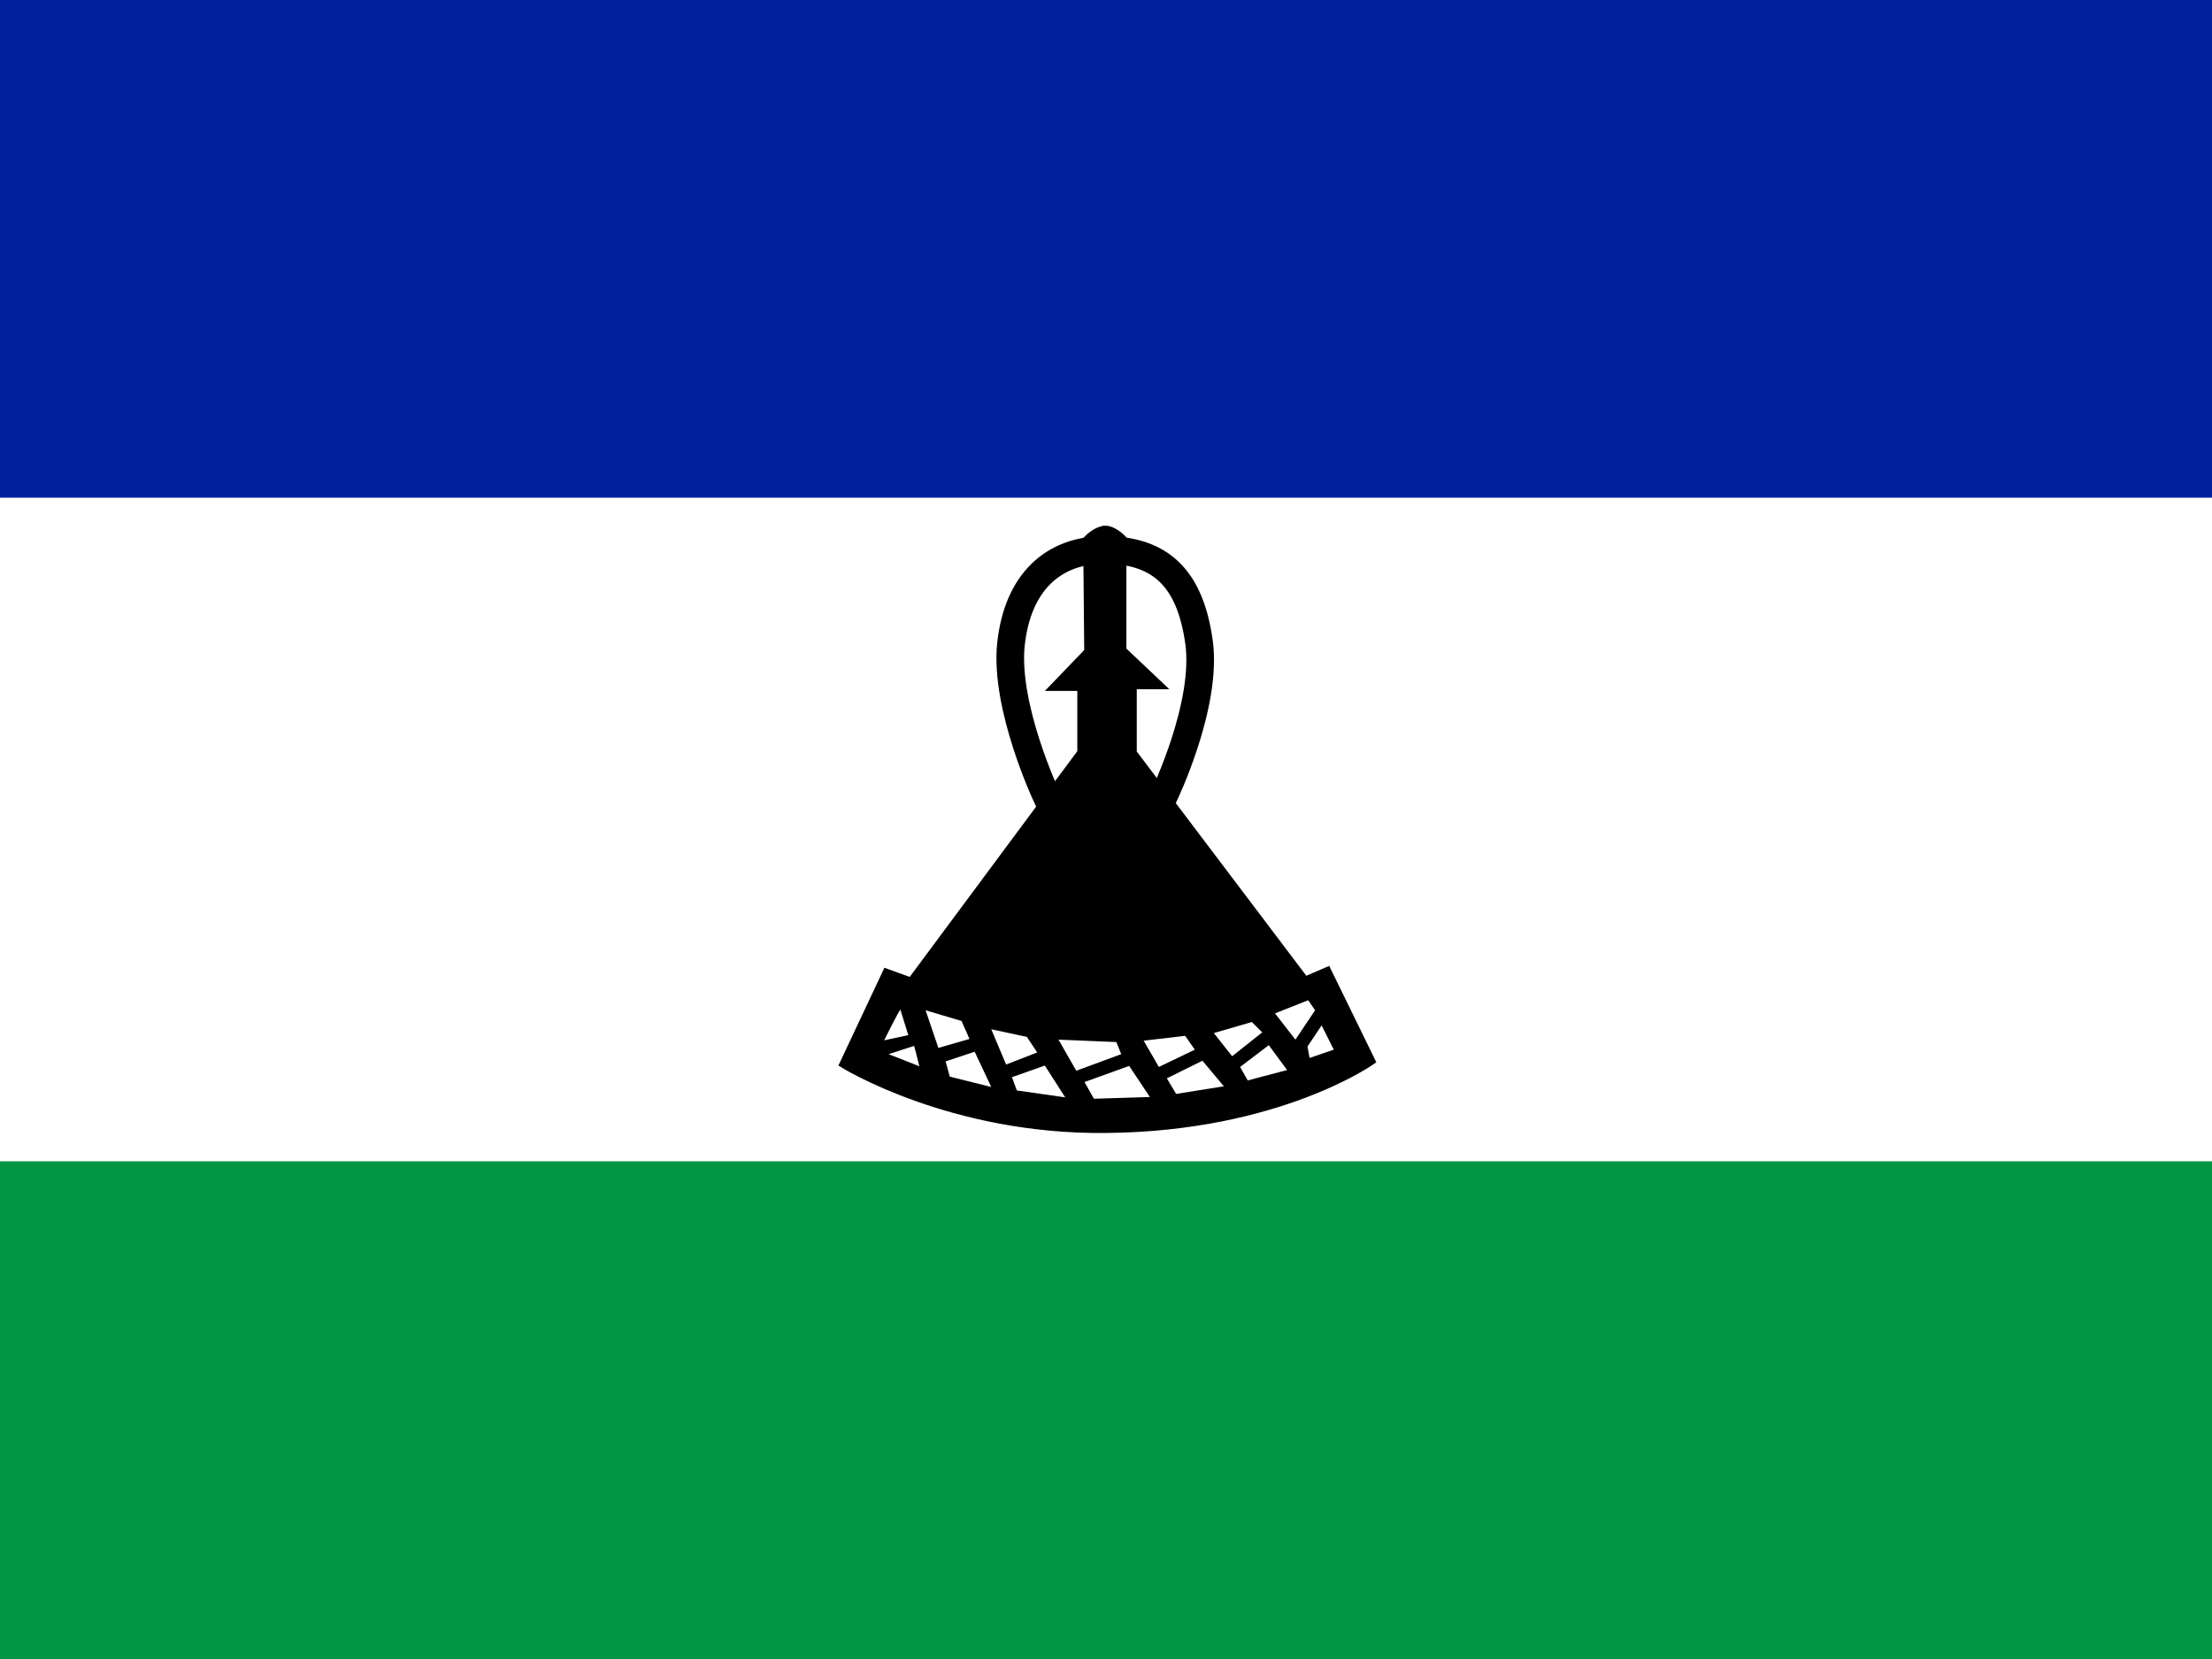
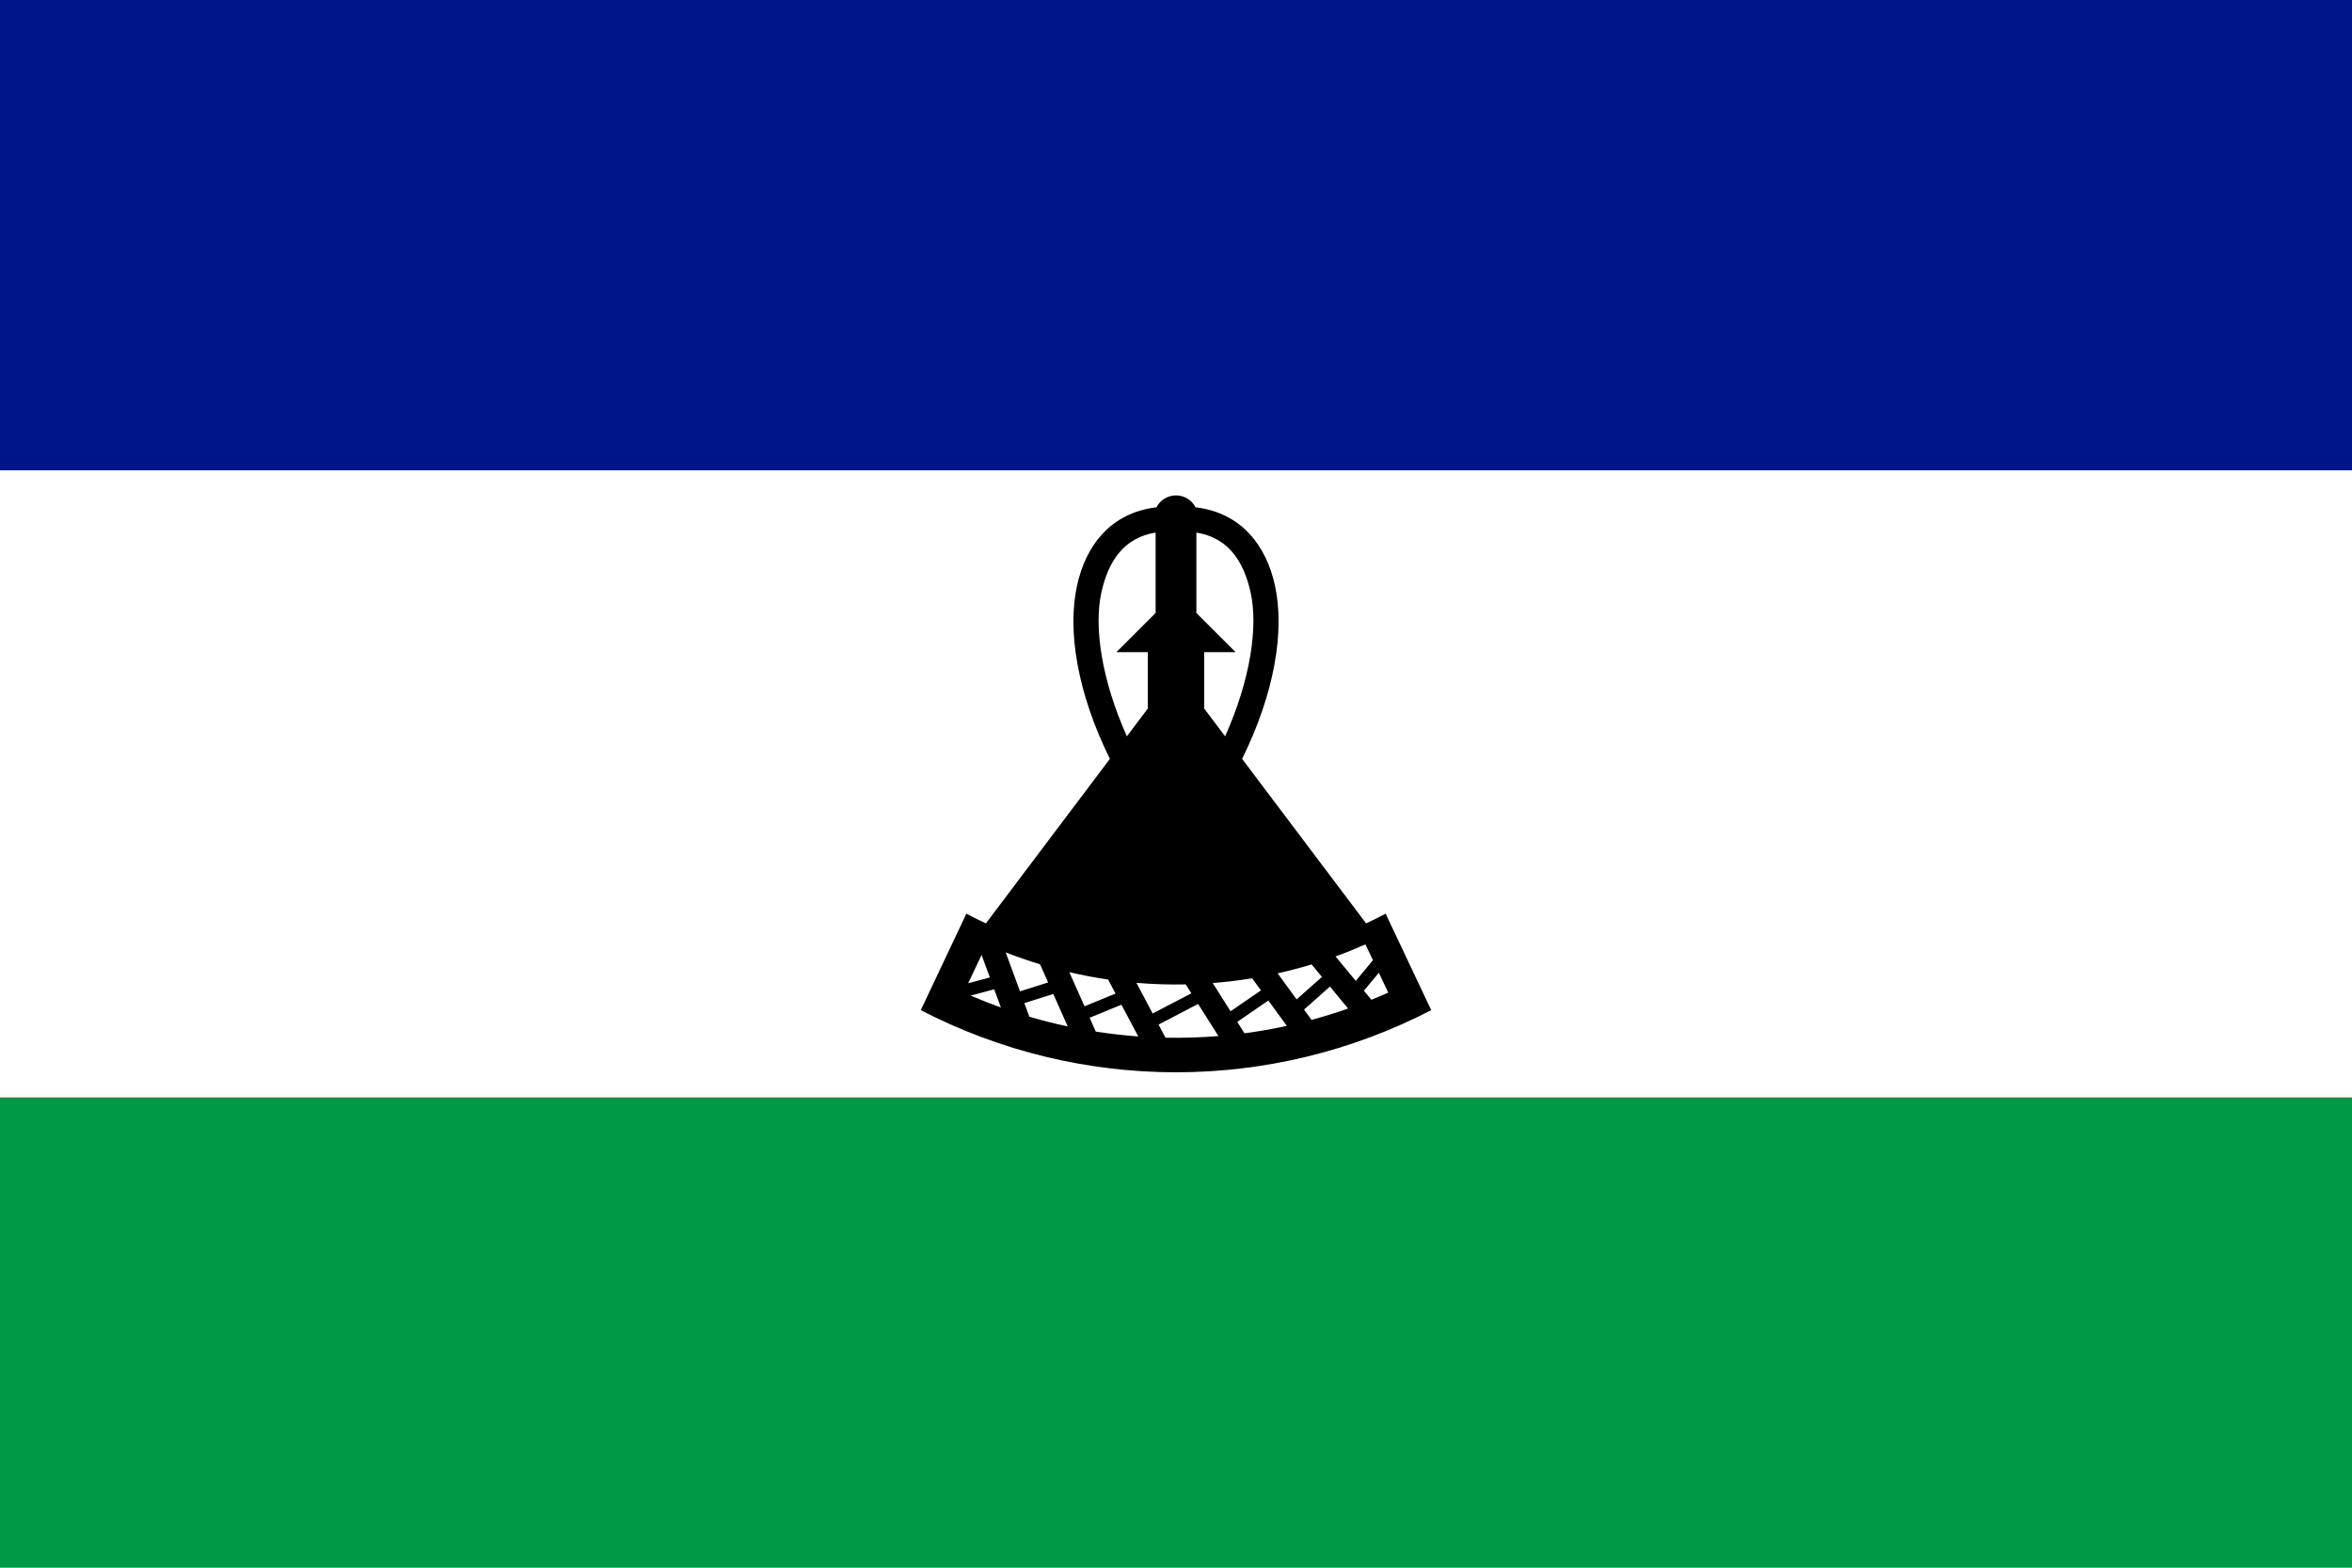
- <svg xmlns="http://www.w3.org/2000/svg" id="flag-icons-ls" viewBox="0 0 640 480">
-   <path fill="#fff" d="M0 0h640v480H0z" />
-   <path fill="#009543" d="M0 336h640v144H0z" />
-   <path fill="#00209f" d="M0 0h640v144H0z" />
-   <path stroke="#000" stroke-width="1.6" d="M319.6 153c-2.7 0-5.4 3-5.4 3l.3 32.4-10.3 10.7h8.3v18.5l-49 66-7.2-2.6-12.7 27s31.3 19.6 76.7 19c49.8-.5 76.9-19.9 76.9-19.9l-13-26.6-6.5 2.8-49.6-65.6v-19.1h8.2L325.1 188v-32.2s-2.7-3-5.5-2.9z" />
-   <path fill="none" stroke="#000" stroke-width="8" d="M336.7 230.4h-33.9s-12.2-25.9-10.3-44c2-18.4 12.6-27.1 26.6-27.3 16.6-.1 25.2 8.1 27.8 26.6 2.6 18.3-10.2 44.7-10.2 44.7z" />
-   <path fill="#fff" d="M260.5 292.1c-.6.7-4.7 8.9-4.7 8.9l7-1.5zm4 10.5-7.4 2.4 8.9 3.5zm3.3-10.3 3.7 10.9 9-2.6-2.3-5.2zm5.8 14.8 1.2 4.4 12 3-4.8-10.2zm13.2-9.3 4.3 10.2 9-3.5-3-4.5zm6 13.9 1.4 3.8 14 2-5.9-9.2-9.6 3.4zm13.4-11 5.2 9.1 13-4.8-1.4-3.5-16.8-.7zm7.6 12.4 2.7 4.8 16.2-.5-6-9-13 4.7zm17.1-12 4.4 7.6 10.4-5-2.8-4zm17 5.8-10.3 5.1 2.7 4.5 13.8-2.2zm3.3-8 5.3 6.7 8.7-6.9-3-3zm15.9 3.5-8.3 6.3 2.2 3.9 11.4-3zm11.4-13 2 2.9-5.7 8.5-5.9-7.6zm3.9 7.3 3.5 7-7 2.4-.6-3.3 4-6z" />
+ <svg xmlns="http://www.w3.org/2000/svg" width="900" height="600" viewBox="0 0 84000 56000">
+   <path fill="#fff" d="M0 0h84000v56000H0z" />
+   <path fill="#001489" d="M0 0h84000v16800H0z" />
+   <path fill="#009a44" d="M0 39200h84000v16800H0z" />
+   <path d="M42000 17696a784 784 0 0 1 698 425c1660 198 2533 1400 2837 2798 355 1634-21 3856-1174 6189l4429 5877a16016 16016 0 0 0 697-347l1628 3446a19824 19824 0 0 1-18230 0l1628-3446a16016 16016 0 0 0 697 347l4429-5877c-1153-2333-1529-4555-1174-6189 304-1398 1177-2600 2837-2798a784 784 0 0 1 698-425zm1754 8606c898-2005 1190-3906 906-5163-251-1112-814-1938-1932-2114v2871l1400 1400h-1120v2016zm-2482-7277c-1118 176-1681 1002-1932 2114-284 1257 8 3158 906 5163l746-990v-2016h-1120l1400-1400zm-6216 15087-479 1012 775-208zm-390 1452a18592 18592 0 0 0 1080 425l-239-650zm1763-152 1005-318-289-648a16688 16688 0 0 1-1228-426zm1188 94-1033 327 179 486a18592 18592 0 0 0 1370 346zm1116 440 1107-454-265-501a16688 16688 0 0 1-1385-264zm1318-56-1136 465 220 495a18592 18592 0 0 0 1516 173zm1116 314 1381-722-200-318a16688 16688 0 0 1-1761-56zm1622-342-1412 738 248 468a18592 18592 0 0 0 1890-58zm1159 262 1086-746-315-433a16688 16688 0 0 1-1408 171zm1350-384-1110 763 257 407a18592 18592 0 0 0 1514-264zm1010-41 904-802-369-447a16688 16688 0 0 1-1214 319zm1190-457-925 821 268 368a18592 18592 0 0 0 1306-405zm922-203 613-739-267-565a16688 16688 0 0 1-1069 430zm825-292-534 643 267 323a18592 18592 0 0 0 602-256z" />
</svg>
